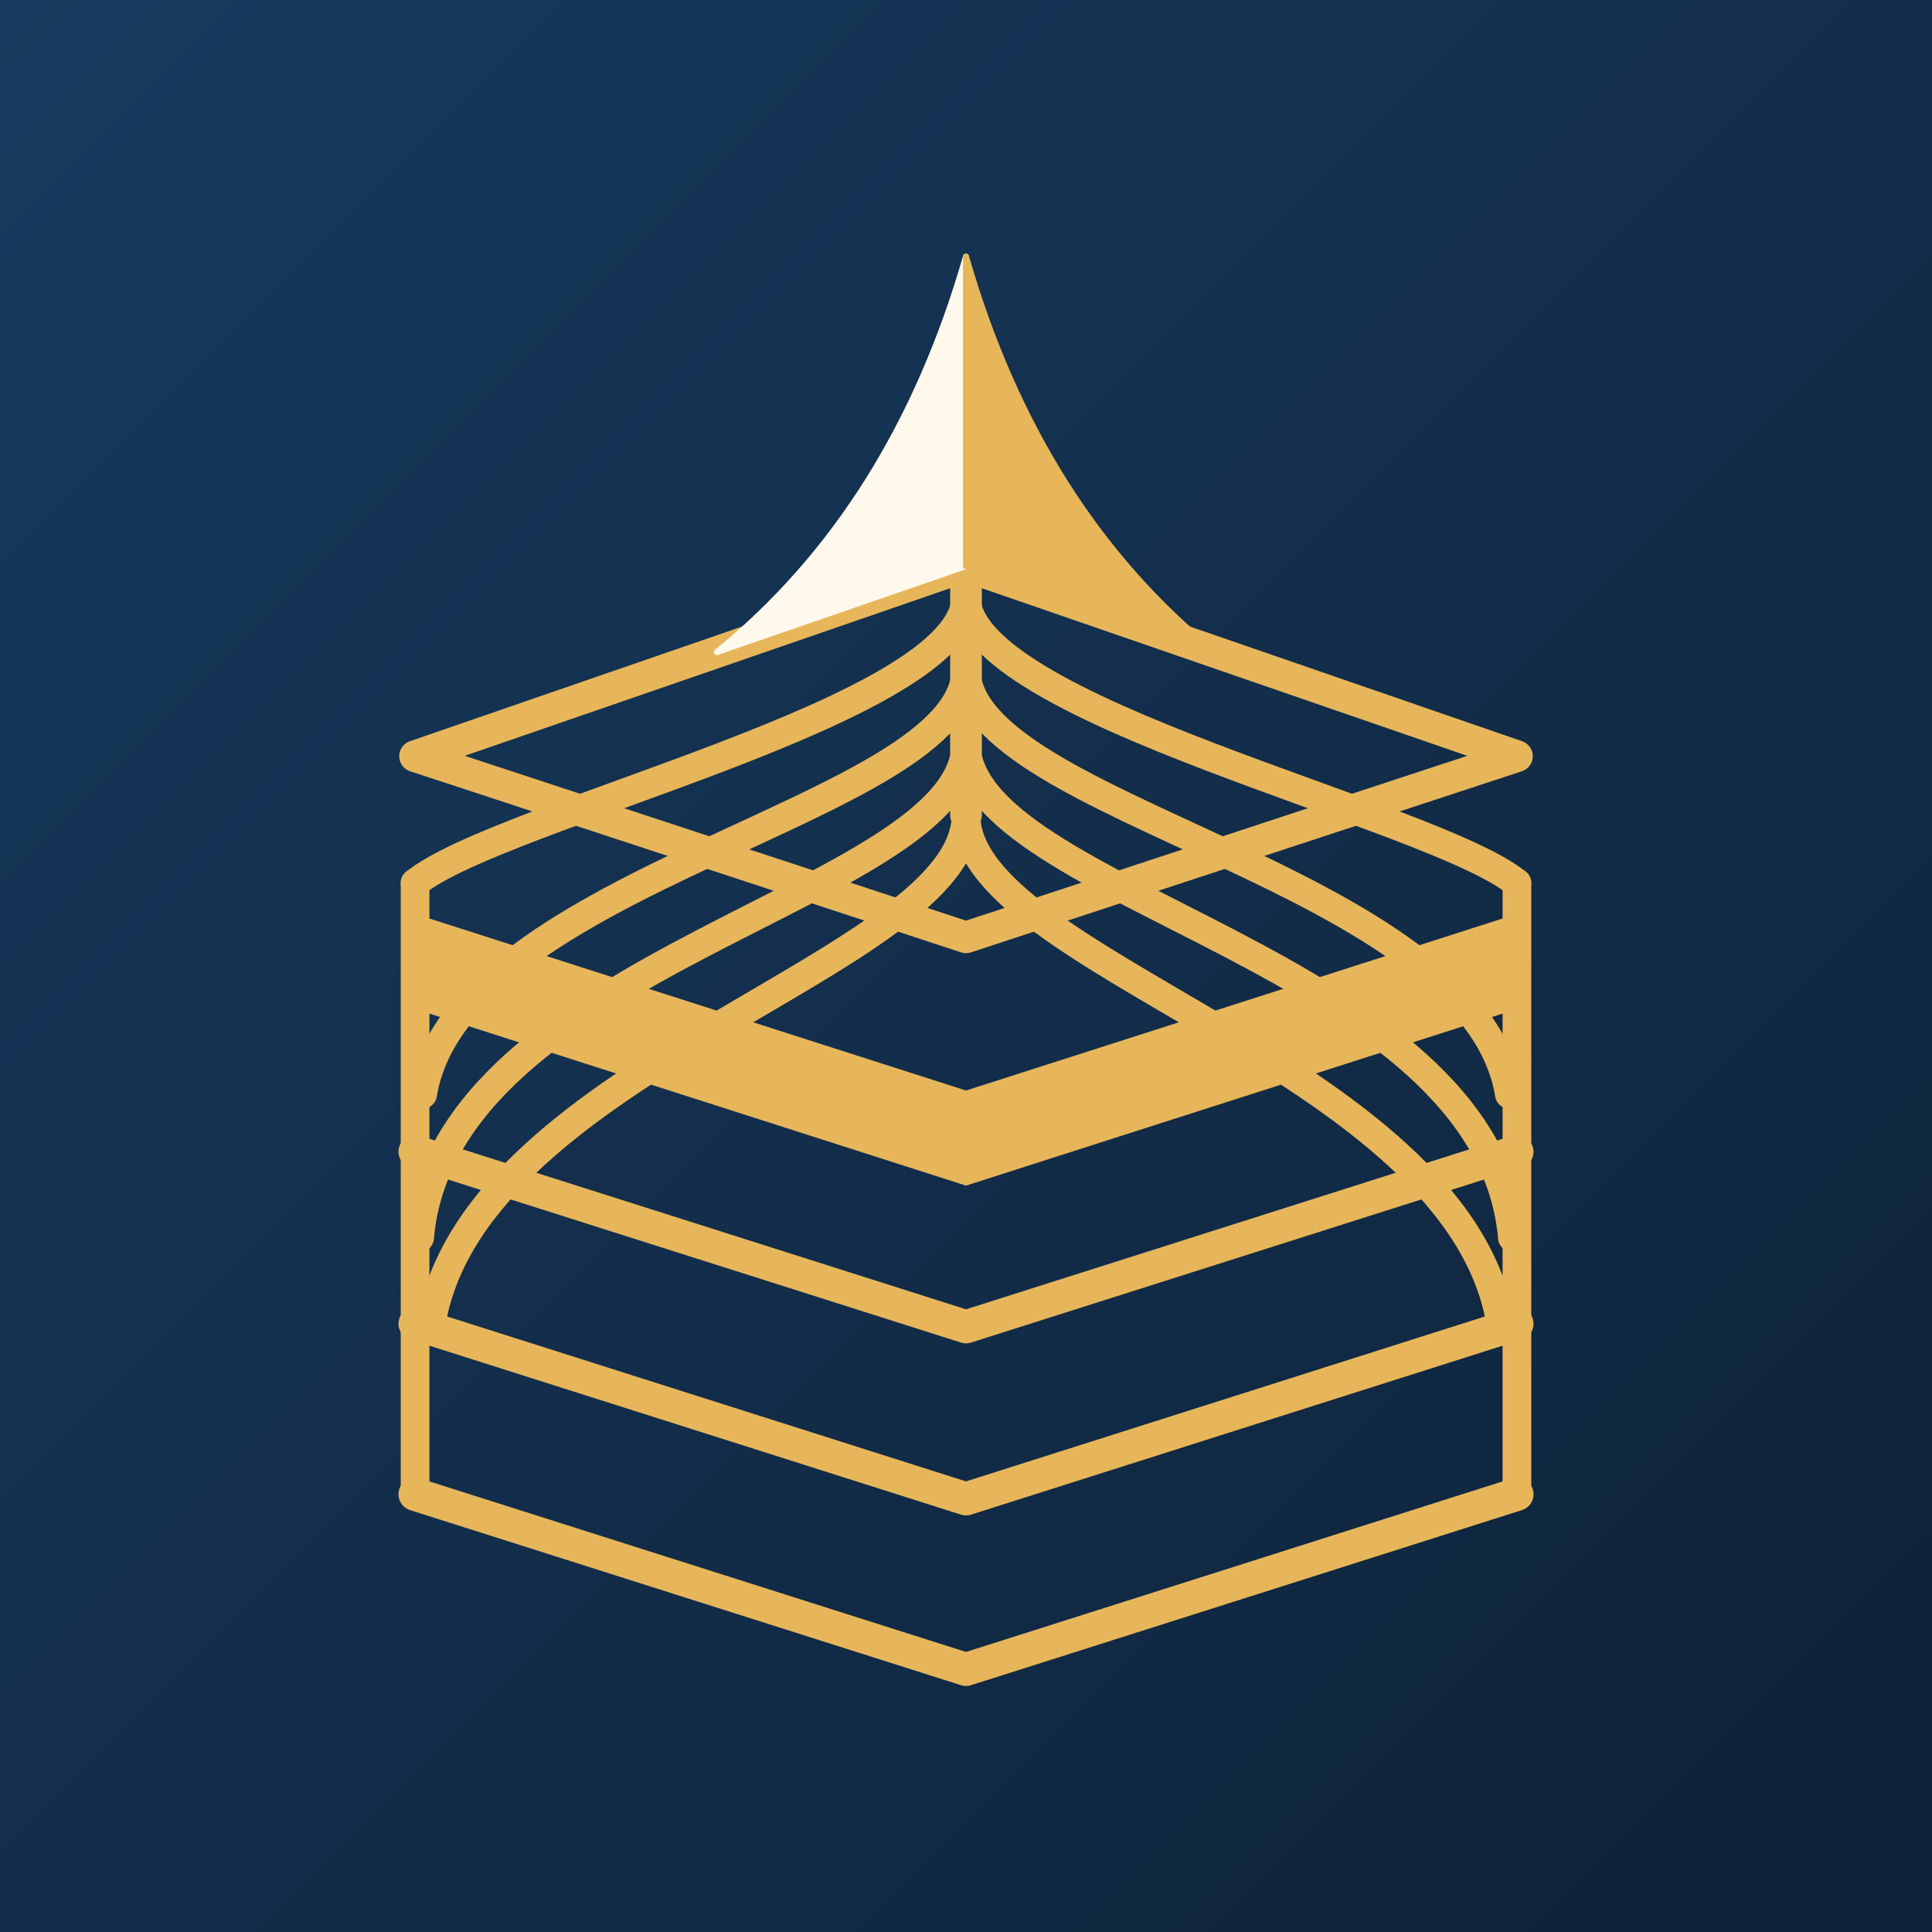
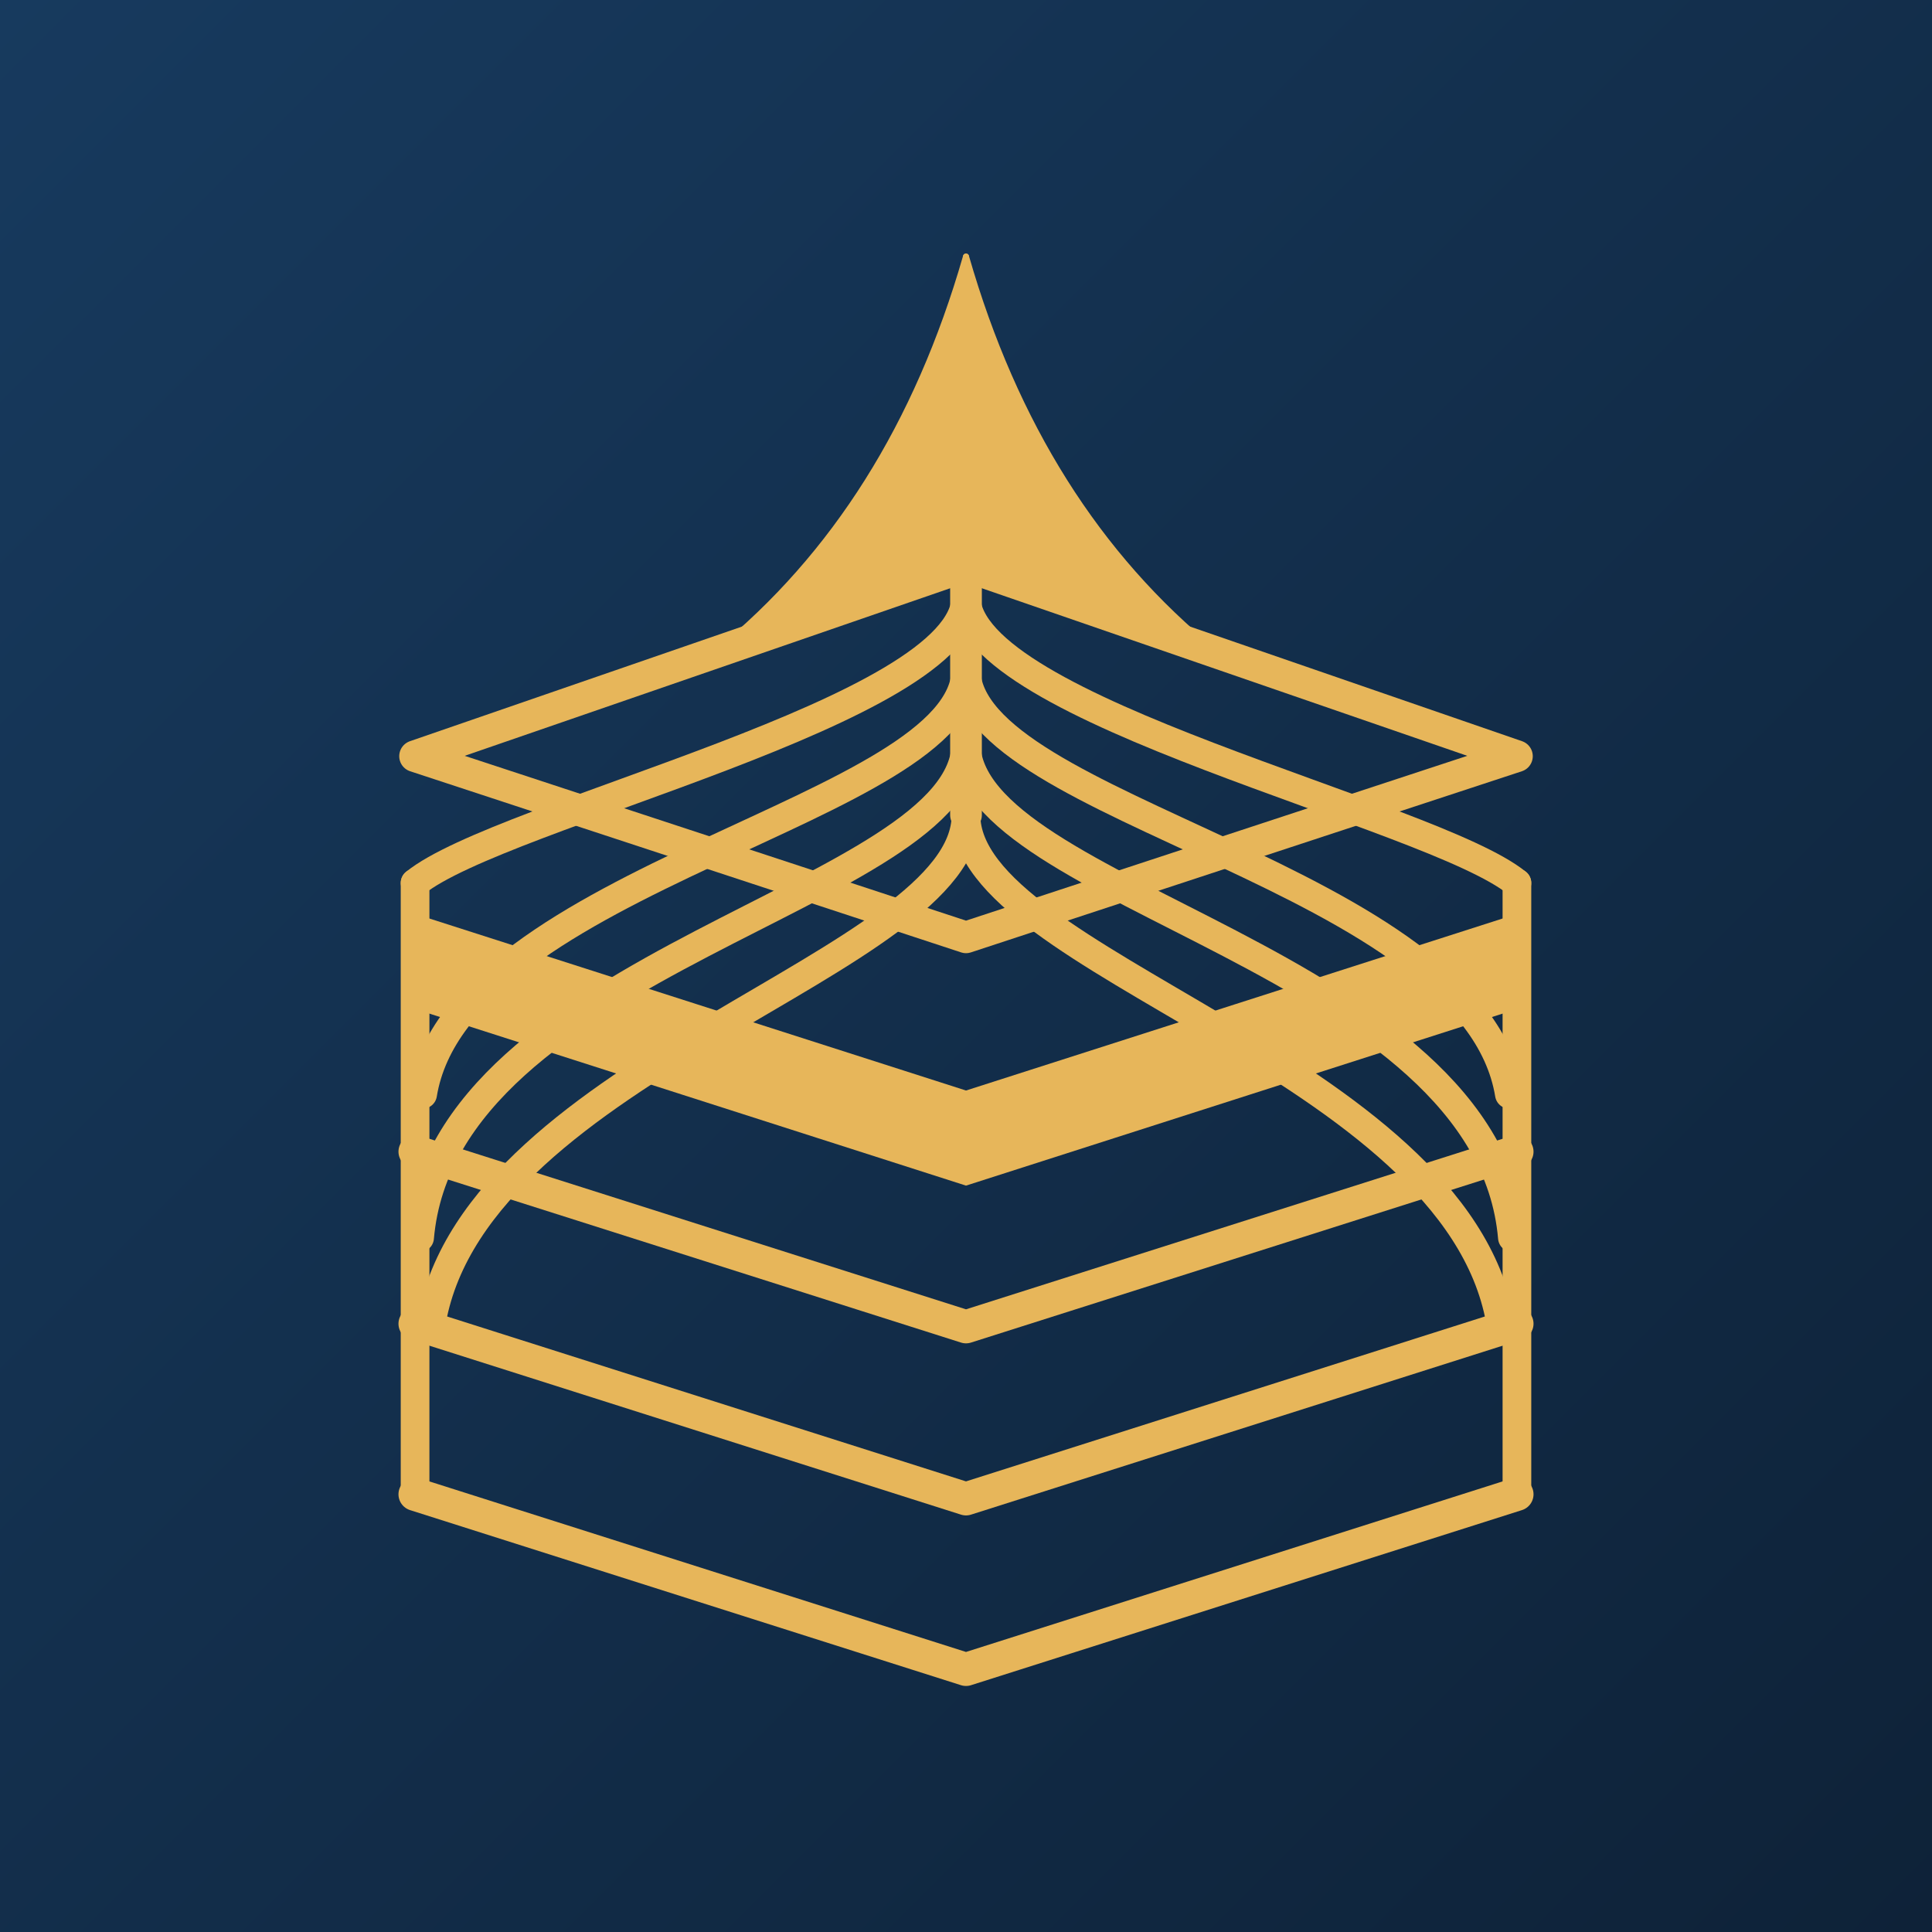
<svg xmlns="http://www.w3.org/2000/svg" viewBox="0 0 1024 1024">
  <defs>
-     <linearGradient id="bg3d" gradientUnits="userSpaceOnUse" x1="0" y1="0" x2="1024" y2="1024">
+     <linearGradient id="bg3bd" gradientUnits="userSpaceOnUse" x1="0" y1="0" x2="1024" y2="1024">
      <stop offset="0" stop-color="#173A5E" />
      <stop offset="1" stop-color="#0E2238" />
    </linearGradient>
  </defs>
-   <rect width="1024" height="1024" fill="url(#bg3d)" />
+   <rect width="1024" height="1024" fill="url(#bg3bd)" />
  <g transform="translate(192.0 268.0) scale(0.8)">
    <path d="M35.0 166.0 L400.0 40.0 L765.0 166.0 L400.0 286.0 Z" fill="none" stroke="#E7B65A" stroke-linecap="round" stroke-linejoin="round" stroke-width="21" />
    <path d="M400.0 40.0 L400 205" fill="none" stroke="#E7B65A" stroke-linecap="round" stroke-linejoin="round" stroke-width="21" />
    <path d="M400.0 60.0 C400.0 136.0, 91.5 204.0, 35.0 250.0" fill="none" stroke="#E7B65A" stroke-linecap="round" stroke-linejoin="round" stroke-width="19" />
    <path d="M400.0 60.0 C400.0 136.0, 708.5 204.0, 765.0 250.0" fill="none" stroke="#E7B65A" stroke-linecap="round" stroke-linejoin="round" stroke-width="19" />
    <path d="M400.0 108.0 C400.0 202.0, 63.6 245.4, 40.0 390.0" fill="none" stroke="#E7B65A" stroke-linecap="round" stroke-linejoin="round" stroke-width="19" />
    <path d="M400.0 108.0 C400.0 202.0, 736.4 245.4, 760.0 390.0" fill="none" stroke="#E7B65A" stroke-linecap="round" stroke-linejoin="round" stroke-width="19" />
    <path d="M400.0 157.0 C400.0 259.0, 53.9 300.9, 38.0 485.0" fill="none" stroke="#E7B65A" stroke-linecap="round" stroke-linejoin="round" stroke-width="19" />
    <path d="M400.0 157.0 C400.0 259.0, 746.1 300.9, 762.0 485.0" fill="none" stroke="#E7B65A" stroke-linecap="round" stroke-linejoin="round" stroke-width="19" />
    <path d="M400.0 205.0 C400.0 303.0, 76.6 370.7, 46.0 540.0" fill="none" stroke="#E7B65A" stroke-linecap="round" stroke-linejoin="round" stroke-width="19" />
    <path d="M400.0 205.0 C400.0 303.0, 723.4 370.7, 754.0 540.0" fill="none" stroke="#E7B65A" stroke-linecap="round" stroke-linejoin="round" stroke-width="19" />
    <path d="M35.0 302.0 L400.0 419.0 L765.0 302.0" fill="none" stroke="#E7B65A" stroke-width="60" stroke-linejoin="miter" stroke-miterlimit="8" />
    <path d="M35.0 428.0 L400.0 544.0 L765.0 428.0" fill="none" stroke="#E7B65A" stroke-linecap="round" stroke-linejoin="round" stroke-width="22" />
    <path d="M35.0 542.0 L400.0 658.0 L765.0 542.0" fill="none" stroke="#E7B65A" stroke-linecap="round" stroke-linejoin="round" stroke-width="22" />
    <path d="M35.0 655.0 L400.0 771.0 L765.0 655.0" fill="none" stroke="#E7B65A" stroke-linecap="round" stroke-linejoin="round" stroke-width="22" />
    <path d="M35 250 L35 655" fill="none" stroke="#E7B65A" stroke-linecap="round" stroke-linejoin="round" stroke-width="19" />
    <path d="M765 250 L765 655" fill="none" stroke="#E7B65A" stroke-linecap="round" stroke-linejoin="round" stroke-width="19" />
-     <path d="M400 -165 Q352 1.959 235.0 97.0 L400 40 Z" fill="#FFF8EC" stroke="#FFF8EC" stroke-width="4" stroke-linejoin="round" />
+     <path d="M400 -165 Q352 1.959 235.0 97.0 L400 40 Z" fill="#E7B65A" stroke="#E7B65A" stroke-width="4" stroke-linejoin="round" />
    <path d="M400 -165 Q448 1.959 565.0 97.0 L400 40 Z" fill="#E7B65A" stroke="#E7B65A" stroke-width="4" stroke-linejoin="round" />
  </g>
</svg>
